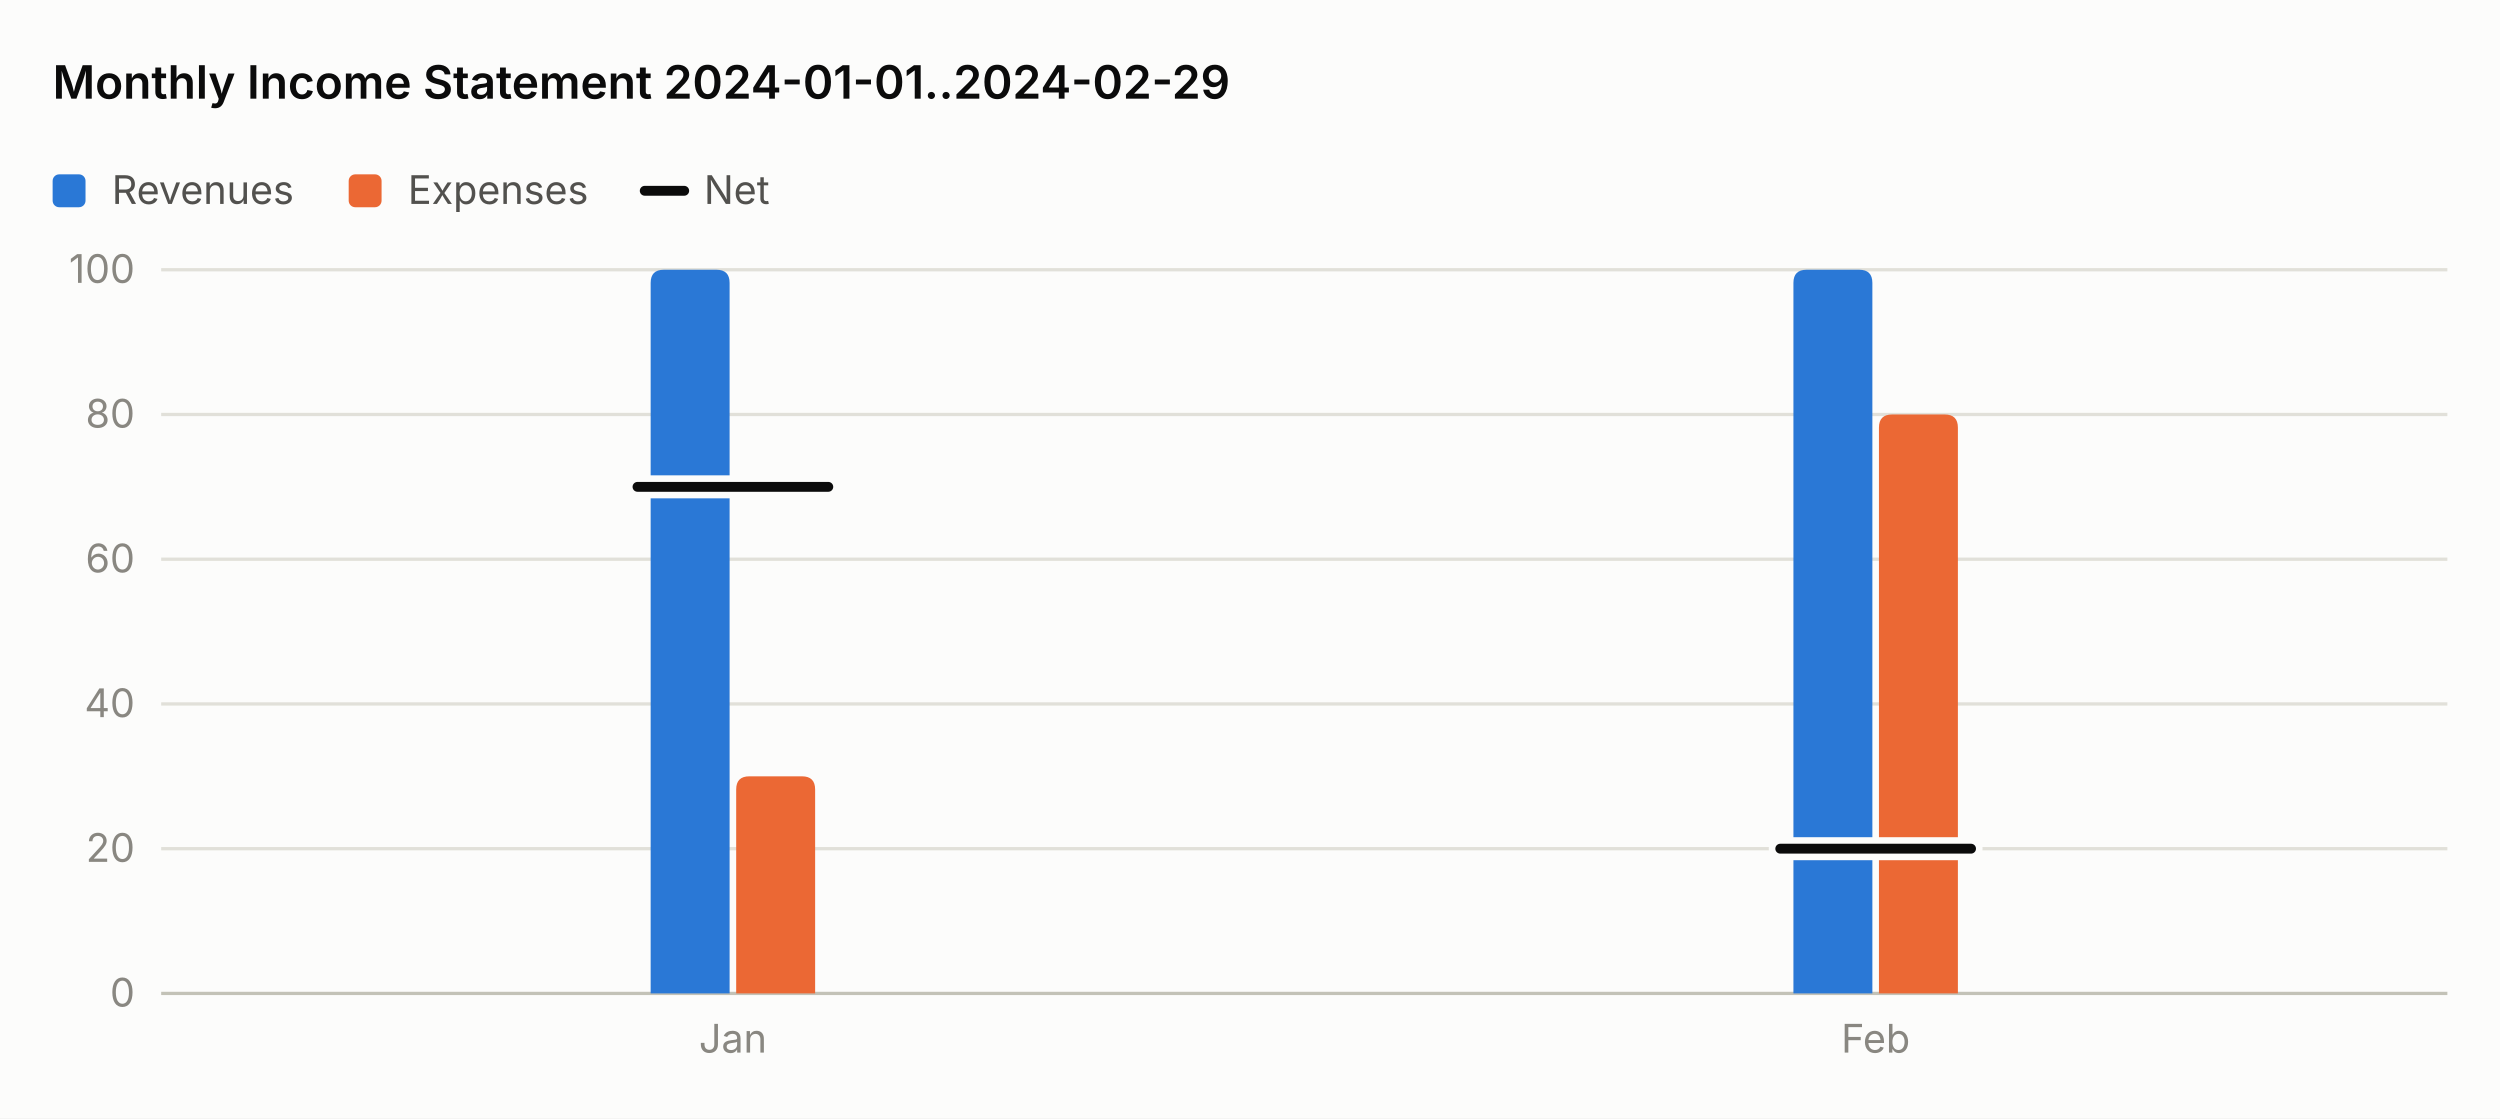
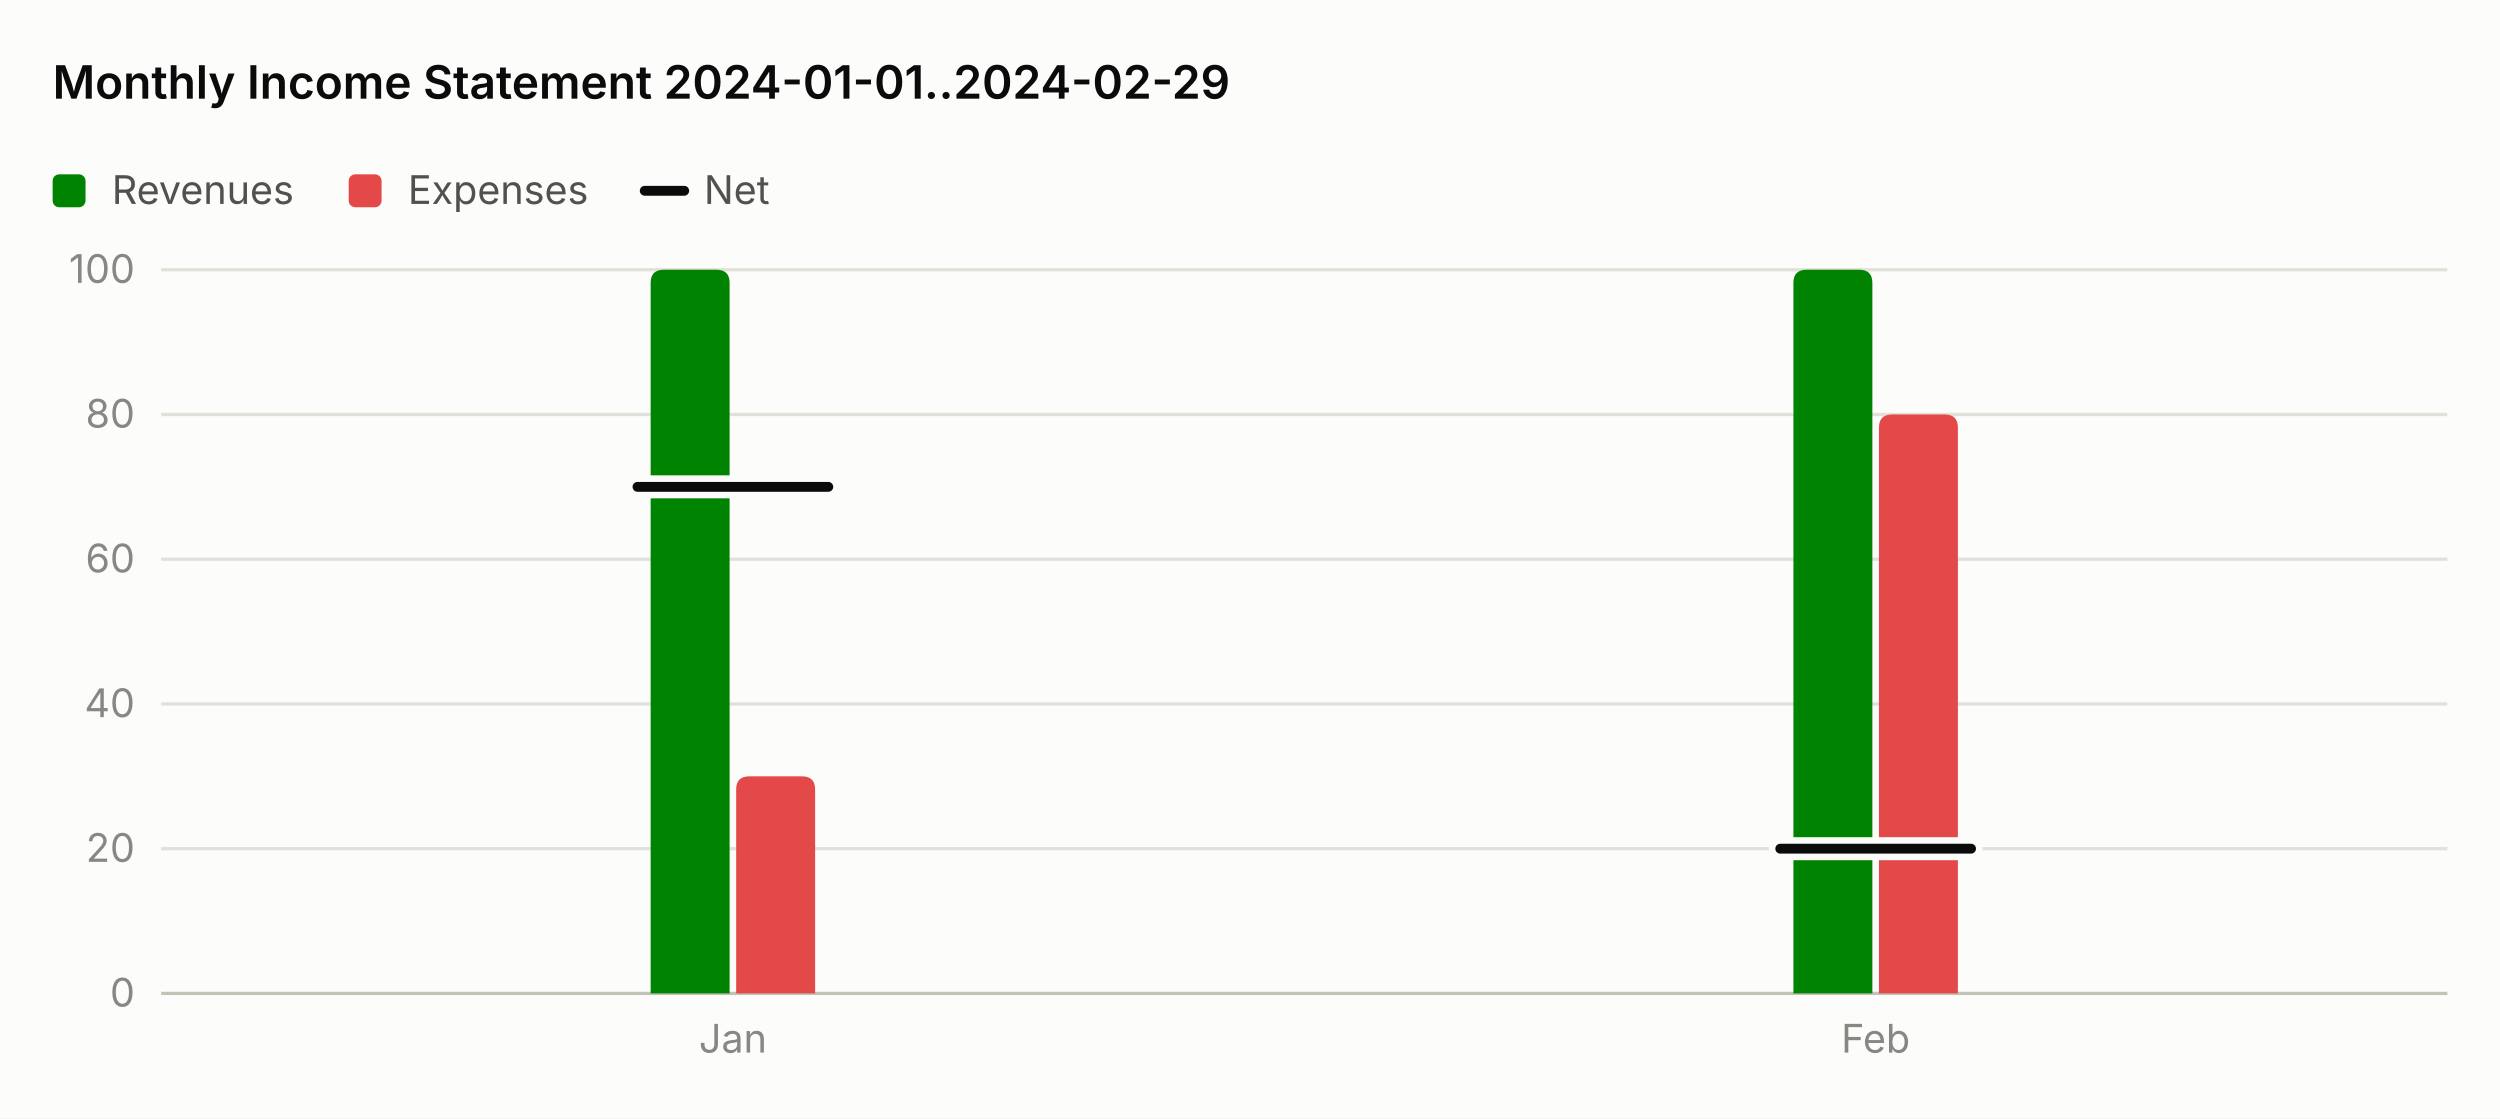
<svg xmlns="http://www.w3.org/2000/svg" class="hledger-chart" width="760" height="340" viewBox="0 0 760 340" role="img" aria-label="Monthly Income Statement 2024-01-01..2024-02-29">
  <style>.hledger-chart{font-family:system-ui,-apple-system,"Segoe UI",sans-serif;font-size:12px}
.hledger-chart .title{font-size:14px;font-weight:600}
.hledger-chart .heading{font-size:13px;font-weight:600}
.hledger-chart .value,.hledger-chart .tick{font-variant-numeric:tabular-nums}
.hledger-chart .grid,.hledger-chart .axis{stroke-width:1}
.hledger-chart .line{fill:none;stroke-width:2;stroke-linejoin:round;stroke-linecap:round}
.hledger-chart .mark{stroke-width:3;stroke-linecap:round}
.hledger-chart .markring{stroke-width:7;stroke-linecap:round}
.hledger-chart .hit{fill:transparent}
.hledger-chart .bg{fill:#fcfcfb}
.hledger-chart .title{fill:#0b0b0b}
.hledger-chart .heading{fill:#0b0b0b}
.hledger-chart .label{fill:#52514e}
.hledger-chart .value{fill:#52514e}
.hledger-chart .tick{fill:#898781}
.hledger-chart .grid{stroke:#e1e0d9}
.hledger-chart .axis{stroke:#c3c2b7}
.hledger-chart .fill.other{fill:#898781}
.hledger-chart .line.other{stroke:#898781}
.hledger-chart .line.total{stroke:#0b0b0b}
.hledger-chart .mark.total{stroke:#0b0b0b}
.hledger-chart .markring{stroke:#fcfcfb}
.hledger-chart .fill.s0{fill:#2a78d6}
.hledger-chart .line.s0{stroke:#2a78d6}
.hledger-chart .fill.s1{fill:#eb6834}
.hledger-chart .line.s1{stroke:#eb6834}
.hledger-chart .fill.s2{fill:#1baf7a}
.hledger-chart .line.s2{stroke:#1baf7a}
.hledger-chart .fill.s3{fill:#eda100}
.hledger-chart .line.s3{stroke:#eda100}
.hledger-chart .fill.s4{fill:#e87ba4}
.hledger-chart .line.s4{stroke:#e87ba4}
.hledger-chart .fill.s5{fill:#008300}
.hledger-chart .line.s5{stroke:#008300}
.hledger-chart .fill.s6{fill:#4a3aa7}
.hledger-chart .line.s6{stroke:#4a3aa7}
.hledger-chart .fill.s7{fill:#e34948}
.hledger-chart .line.s7{stroke:#e34948}
+ .hledger-chart .fill.ta0{fill:#2a78d6}
+ .hledger-chart .line.ta0{stroke:#2a78d6}
+ .hledger-chart .fill.ta1{fill:#7faee6}
+ .hledger-chart .line.ta1{stroke:#7faee6}
+ .hledger-chart .fill.ta2{fill:#1d5496}
+ .hledger-chart .line.ta2{stroke:#1d5496}
+ .hledger-chart .fill.ta3{fill:#b4d0f1}
+ .hledger-chart .line.ta3{stroke:#b4d0f1}
+ .hledger-chart .fill.tl0{fill:#eda100}
+ .hledger-chart .line.tl0{stroke:#eda100}
+ .hledger-chart .fill.tl1{fill:#f4c766}
+ .hledger-chart .line.tl1{stroke:#f4c766}
+ .hledger-chart .fill.tl2{fill:#a67100}
+ .hledger-chart .line.tl2{stroke:#a67100}
+ .hledger-chart .fill.tl3{fill:#f9dea6}
+ .hledger-chart .line.tl3{stroke:#f9dea6}
+ .hledger-chart .fill.te0{fill:#4a3aa7}
+ .hledger-chart .line.te0{stroke:#4a3aa7}
+ .hledger-chart .fill.te1{fill:#9289ca}
+ .hledger-chart .line.te1{stroke:#9289ca}
+ .hledger-chart .fill.te2{fill:#342975}
+ .hledger-chart .line.te2{stroke:#342975}
+ .hledger-chart .fill.te3{fill:#c0bae0}
+ .hledger-chart .line.te3{stroke:#c0bae0}
+ .hledger-chart .fill.tr0{fill:#008300}
+ .hledger-chart .line.tr0{stroke:#008300}
+ .hledger-chart .fill.tr1{fill:#66b566}
+ .hledger-chart .line.tr1{stroke:#66b566}
+ .hledger-chart .fill.tr2{fill:#005c00}
+ .hledger-chart .line.tr2{stroke:#005c00}
+ .hledger-chart .fill.tr3{fill:#a6d4a6}
+ .hledger-chart .line.tr3{stroke:#a6d4a6}
+ .hledger-chart .fill.tx0{fill:#e34948}
+ .hledger-chart .line.tx0{stroke:#e34948}
+ .hledger-chart .fill.tx1{fill:#ee9291}
+ .hledger-chart .line.tx1{stroke:#ee9291}
+ .hledger-chart .fill.tx2{fill:#9f3332}
+ .hledger-chart .line.tx2{stroke:#9f3332}
+ .hledger-chart .fill.tx3{fill:#f5bfbf}
+ .hledger-chart .line.tx3{stroke:#f5bfbf}
@media (prefers-color-scheme:dark){
.hledger-chart .bg{fill:#1a1a19}
.hledger-chart .title{fill:#ffffff}
.hledger-chart .heading{fill:#ffffff}
.hledger-chart .label{fill:#c3c2b7}
.hledger-chart .value{fill:#c3c2b7}
.hledger-chart .tick{fill:#898781}
.hledger-chart .grid{stroke:#2c2c2a}
.hledger-chart .axis{stroke:#383835}
.hledger-chart .fill.other{fill:#898781}
.hledger-chart .line.other{stroke:#898781}
.hledger-chart .line.total{stroke:#ffffff}
.hledger-chart .mark.total{stroke:#ffffff}
.hledger-chart .markring{stroke:#1a1a19}
.hledger-chart .fill.s0{fill:#3987e5}
.hledger-chart .line.s0{stroke:#3987e5}
.hledger-chart .fill.s1{fill:#d95926}
.hledger-chart .line.s1{stroke:#d95926}
.hledger-chart .fill.s2{fill:#199e70}
.hledger-chart .line.s2{stroke:#199e70}
.hledger-chart .fill.s3{fill:#c98500}
.hledger-chart .line.s3{stroke:#c98500}
.hledger-chart .fill.s4{fill:#d55181}
.hledger-chart .line.s4{stroke:#d55181}
.hledger-chart .fill.s5{fill:#008300}
.hledger-chart .line.s5{stroke:#008300}
.hledger-chart .fill.s6{fill:#9085e9}
.hledger-chart .line.s6{stroke:#9085e9}
.hledger-chart .fill.s7{fill:#e66767}
.hledger-chart .line.s7{stroke:#e66767}
+ .hledger-chart .fill.ta0{fill:#3987e5}
+ .hledger-chart .line.ta0{stroke:#3987e5}
+ .hledger-chart .fill.ta1{fill:#88b7ef}
+ .hledger-chart .line.ta1{stroke:#88b7ef}
+ .hledger-chart .fill.ta2{fill:#285ea0}
+ .hledger-chart .line.ta2{stroke:#285ea0}
+ .hledger-chart .fill.ta3{fill:#bad5f6}
+ .hledger-chart .line.ta3{stroke:#bad5f6}
+ .hledger-chart .fill.tl0{fill:#c98500}
+ .hledger-chart .line.tl0{stroke:#c98500}
+ .hledger-chart .fill.tl1{fill:#dfb666}
+ .hledger-chart .line.tl1{stroke:#dfb666}
+ .hledger-chart .fill.tl2{fill:#8d5d00}
+ .hledger-chart .line.tl2{stroke:#8d5d00}
+ .hledger-chart .fill.tl3{fill:#ecd4a6}
+ .hledger-chart .line.tl3{stroke:#ecd4a6}
+ .hledger-chart .fill.te0{fill:#9085e9}
+ .hledger-chart .line.te0{stroke:#9085e9}
+ .hledger-chart .fill.te1{fill:#bcb6f2}
+ .hledger-chart .line.te1{stroke:#bcb6f2}
+ .hledger-chart .fill.te2{fill:#655da3}
+ .hledger-chart .line.te2{stroke:#655da3}
+ .hledger-chart .fill.te3{fill:#d8d4f7}
+ .hledger-chart .line.te3{stroke:#d8d4f7}
+ .hledger-chart .fill.tr0{fill:#008300}
+ .hledger-chart .line.tr0{stroke:#008300}
+ .hledger-chart .fill.tr1{fill:#66b566}
+ .hledger-chart .line.tr1{stroke:#66b566}
+ .hledger-chart .fill.tr2{fill:#005c00}
+ .hledger-chart .line.tr2{stroke:#005c00}
+ .hledger-chart .fill.tr3{fill:#a6d4a6}
+ .hledger-chart .line.tr3{stroke:#a6d4a6}
+ .hledger-chart .fill.tx0{fill:#e66767}
+ .hledger-chart .line.tx0{stroke:#e66767}
+ .hledger-chart .fill.tx1{fill:#f0a4a4}
+ .hledger-chart .line.tx1{stroke:#f0a4a4}
+ .hledger-chart .fill.tx2{fill:#a14848}
+ .hledger-chart .line.tx2{stroke:#a14848}
+ .hledger-chart .fill.tx3{fill:#f6caca}
+ .hledger-chart .line.tx3{stroke:#f6caca}
}
</style>
  <rect class="bg" width="100%" height="100%" />
  <text class="title" x="16" y="30">Monthly Income Statement 2024-01-01..2024-02-29</text>
-   <rect class="fill s0" x="16" y="53" width="10" height="10" rx="2" />
+   <rect class="fill tr0" x="16" y="53" width="10" height="10" rx="2" />
  <text class="label" x="34" y="62">Revenues</text>
-   <rect class="fill s1" x="106" y="53" width="10" height="10" rx="2" />
+   <rect class="fill tx0" x="106" y="53" width="10" height="10" rx="2" />
  <text class="label" x="124" y="62">Expenses</text>
  <line class="mark total" x1="196" x2="208" y1="58" y2="58" />
  <text class="label" x="214" y="62">Net</text>
  <line class="axis" x1="49" x2="744" y1="302" y2="302" />
  <text class="tick" x="41" y="306" text-anchor="end">0</text>
  <line class="grid" x1="49" x2="744" y1="258" y2="258" />
  <text class="tick" x="41" y="262" text-anchor="end">20</text>
  <line class="grid" x1="49" x2="744" y1="214" y2="214" />
  <text class="tick" x="41" y="218" text-anchor="end">40</text>
  <line class="grid" x1="49" x2="744" y1="170" y2="170" />
  <text class="tick" x="41" y="174" text-anchor="end">60</text>
  <line class="grid" x1="49" x2="744" y1="126" y2="126" />
  <text class="tick" x="41" y="130" text-anchor="end">80</text>
  <line class="grid" x1="49" x2="744" y1="82" y2="82" />
  <text class="tick" x="41" y="86" text-anchor="end">100</text>
  <text class="tick" x="222.8" y="320" text-anchor="middle">Jan</text>
  <text class="tick" x="570.2" y="320" text-anchor="middle">Feb</text>
  <g>
-     <path class="fill s0" d="M 197.8 302 V 86 Q 197.8 82 201.8 82 H 217.8 Q 221.8 82 221.8 86 V 302 Z" />
+     <path class="fill tr0" d="M 197.8 302 V 86 Q 197.8 82 201.8 82 H 217.8 Q 221.8 82 221.8 86 V 302 Z" />
  </g>
  <g>
-     <path class="fill s1" d="M 223.8 302 V 240 Q 223.8 236 227.8 236 H 243.8 Q 247.8 236 247.8 240 V 302 Z" />
+     <path class="fill tx0" d="M 223.8 302 V 240 Q 223.8 236 227.8 236 H 243.8 Q 247.8 236 247.8 240 V 302 Z" />
  </g>
  <g>
-     <path class="fill s0" d="M 545.2 302 V 86 Q 545.2 82 549.2 82 H 565.2 Q 569.2 82 569.2 86 V 302 Z" />
+     <path class="fill tr0" d="M 545.2 302 V 86 Q 545.2 82 549.2 82 H 565.2 Q 569.2 82 569.2 86 V 302 Z" />
  </g>
  <g>
-     <path class="fill s1" d="M 571.2 302 V 130 Q 571.2 126 575.2 126 H 591.2 Q 595.2 126 595.2 130 V 302 Z" />
+     <path class="fill tx0" d="M 571.2 302 V 130 Q 571.2 126 575.2 126 H 591.2 Q 595.2 126 595.2 130 V 302 Z" />
  </g>
  <g>
    <line class="markring" x1="193.8" x2="251.8" y1="148" y2="148" />
    <line class="mark total" x1="193.8" x2="251.8" y1="148" y2="148" />
  </g>
  <g>
    <line class="markring" x1="541.2" x2="599.2" y1="258" y2="258" />
    <line class="mark total" x1="541.2" x2="599.2" y1="258" y2="258" />
  </g>
</svg>
